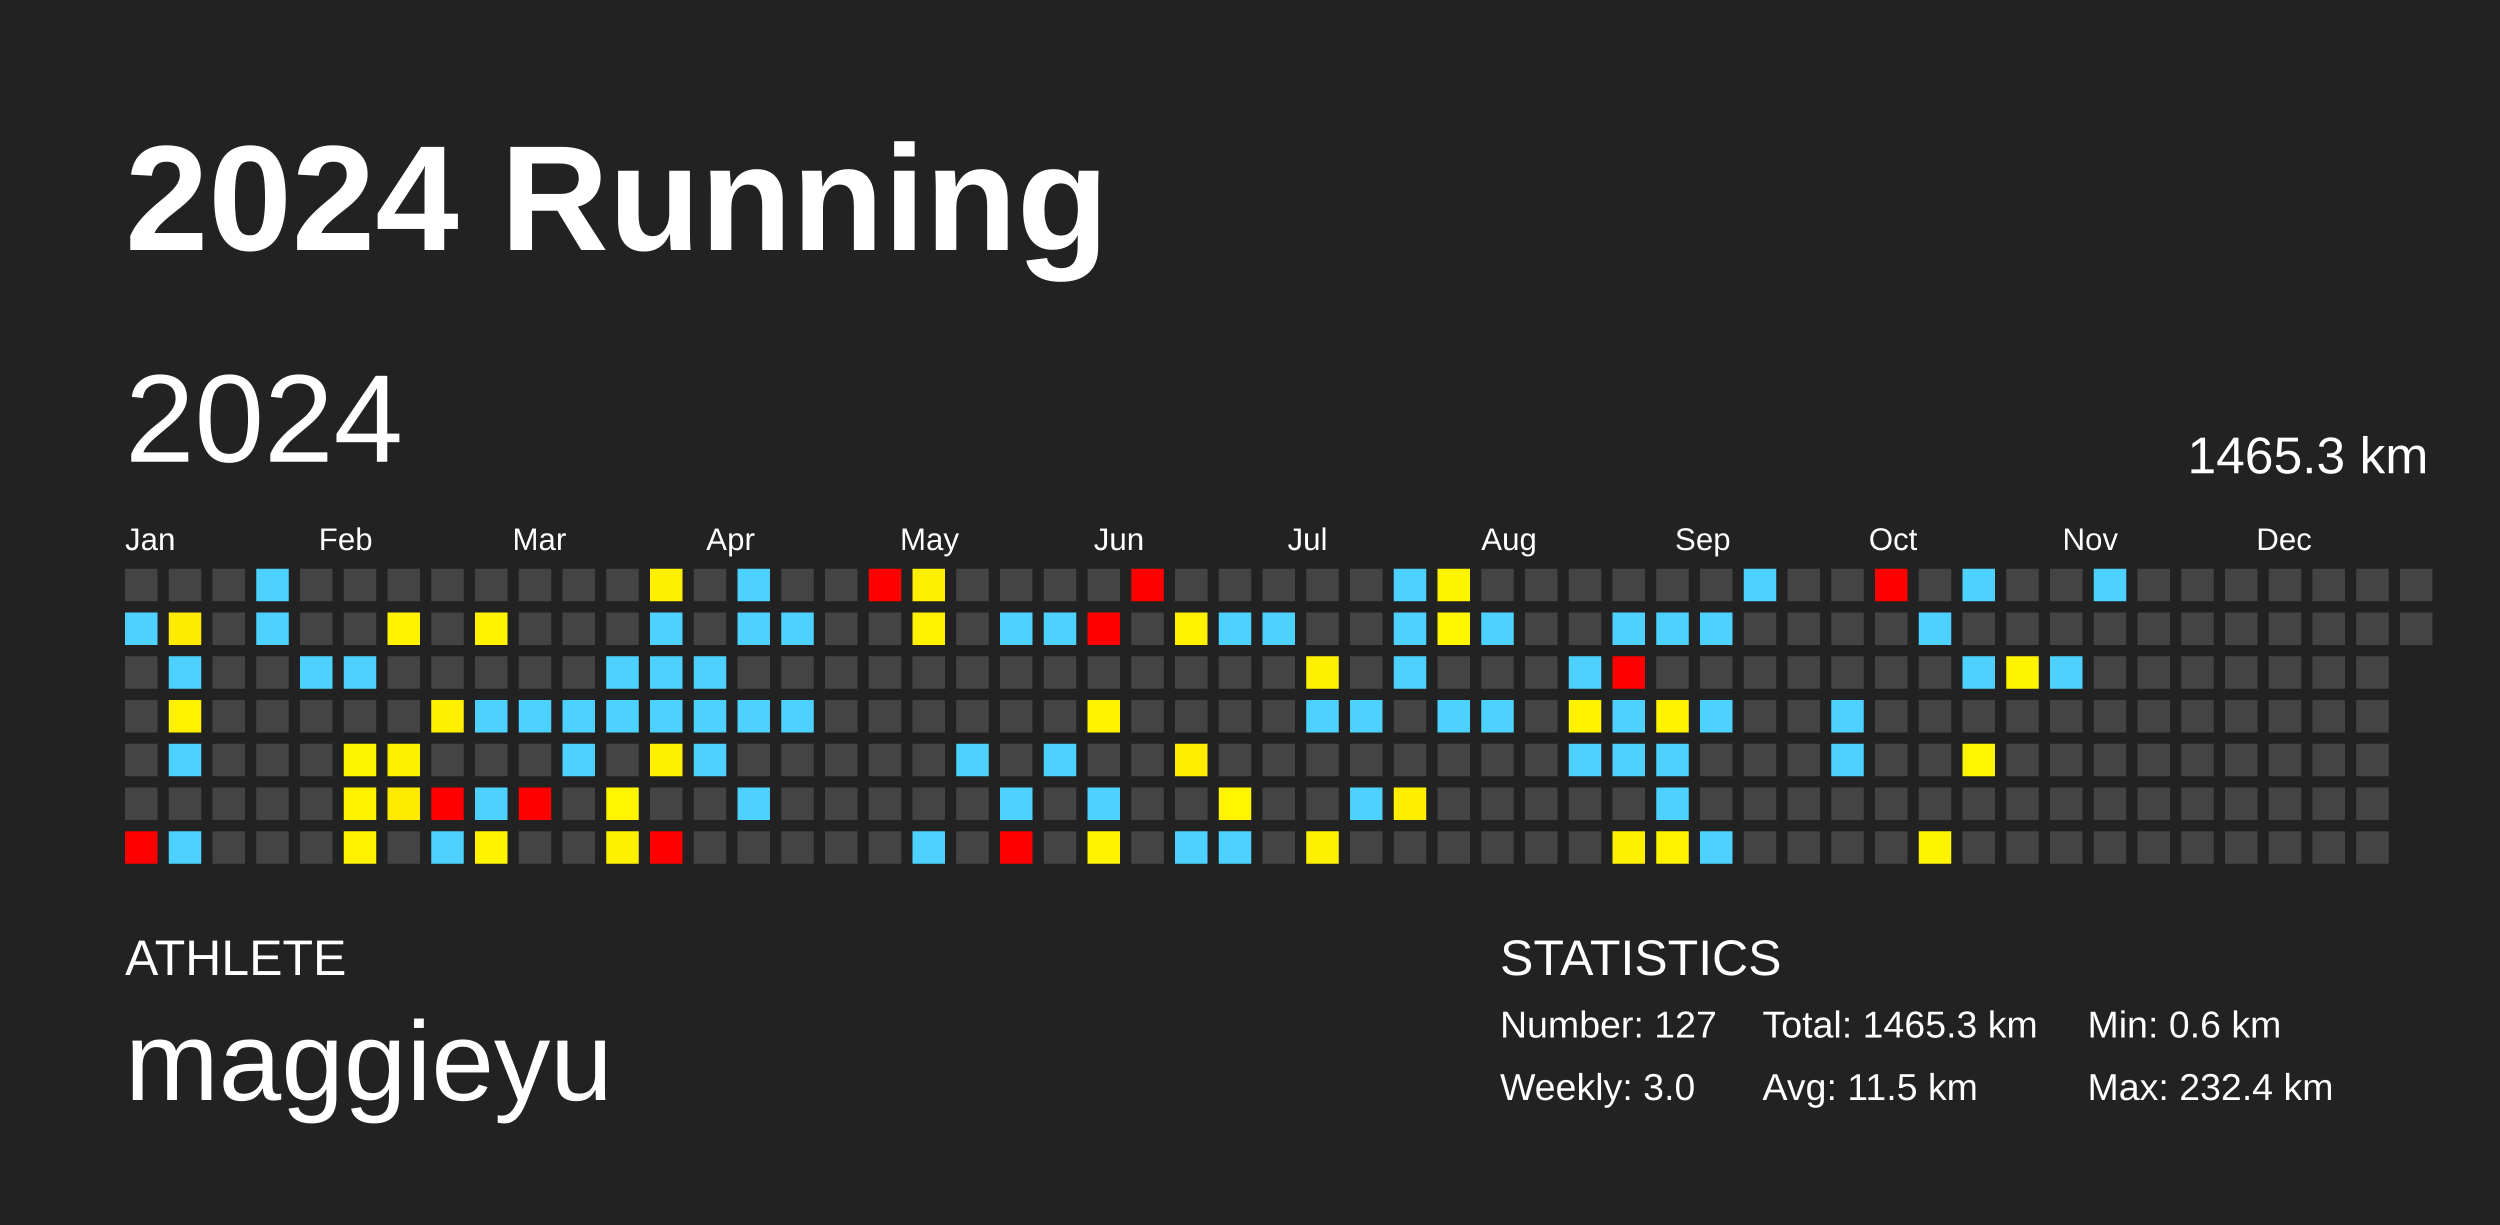
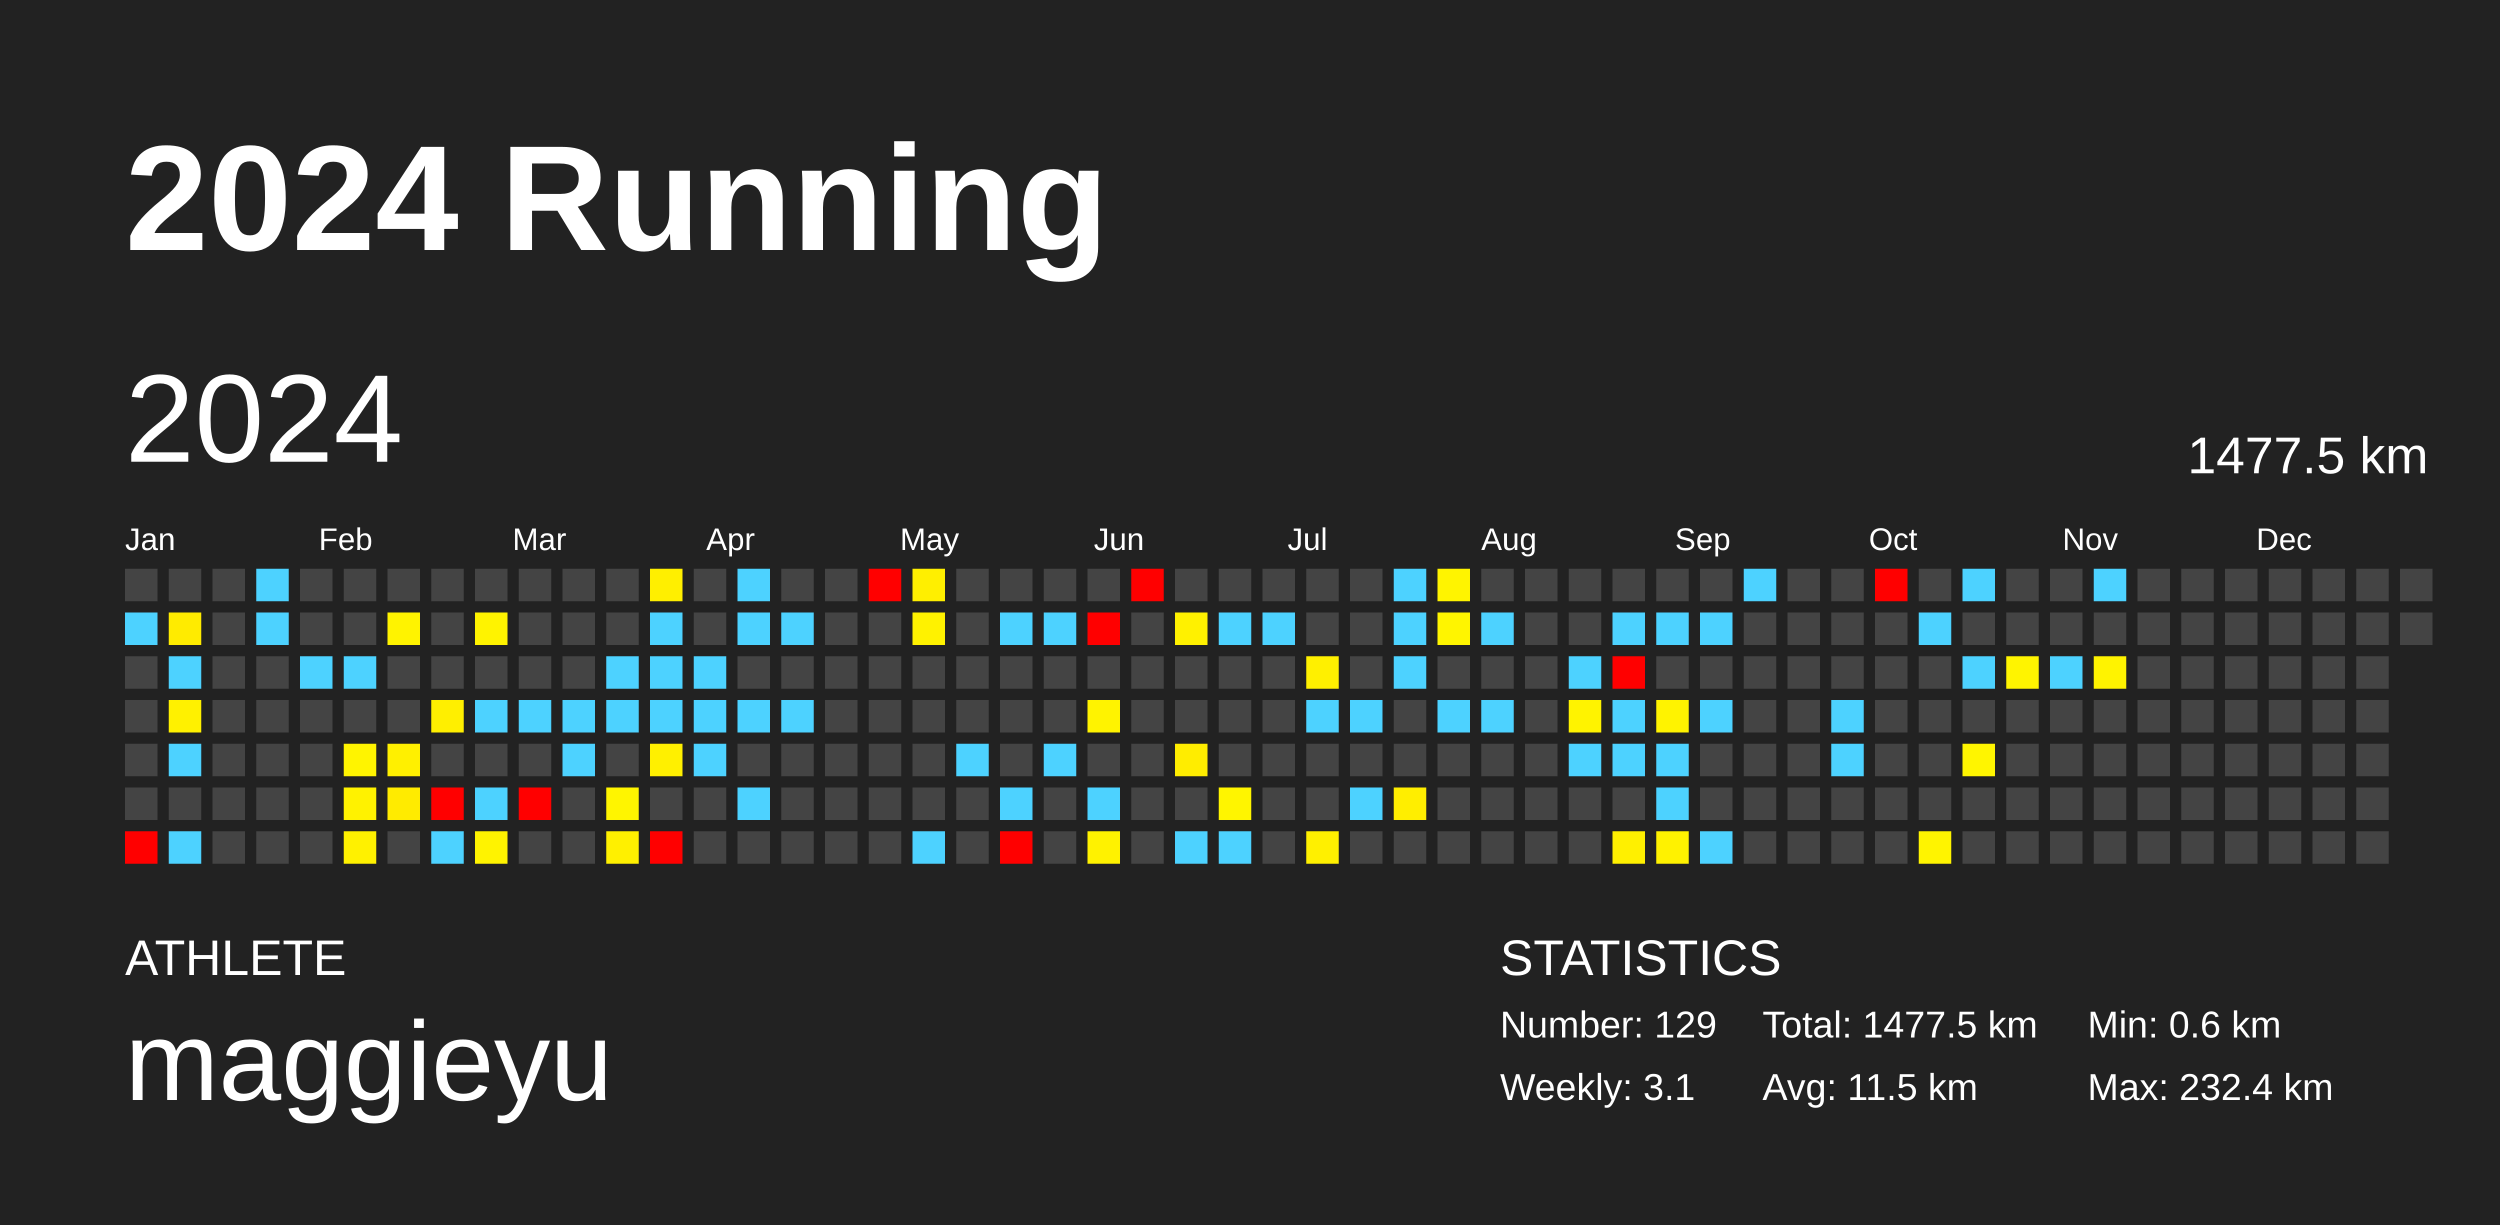
<svg xmlns="http://www.w3.org/2000/svg" baseProfile="full" height="98mm" version="1.1" viewBox="0,0,200,98" width="200mm">
  <defs />
  <rect fill="#222222" height="98" width="200" x="0" y="0" />
  <text fill="#FFFFFF" style="font-size:12px; font-family:Arial; font-weight:bold;" x="10" y="20">2024 Running</text>
  <text fill="#FFFFFF" style="font-size:4px; font-family:Arial" x="10" y="78">ATHLETE</text>
  <text fill="#FFFFFF" style="font-size:9px; font-family:Arial" x="10" y="88">maggieyu</text>
  <text fill="#FFFFFF" style="font-size:4px; font-family:Arial" x="120" y="78">STATISTICS</text>
-   <text fill="#FFFFFF" style="font-size:3px; font-family:Arial" x="120" y="83">Number: 127</text>
-   <text fill="#FFFFFF" style="font-size:3px; font-family:Arial" x="120" y="88">Weekly: 3.0</text>
-   <text fill="#FFFFFF" style="font-size:3px; font-family:Arial" x="141" y="83">Total: 1465.3 km</text>
+   <text fill="#FFFFFF" style="font-size:3px; font-family:Arial" x="120" y="83">Number: 129</text>
+   <text fill="#FFFFFF" style="font-size:3px; font-family:Arial" x="120" y="88">Weekly: 3.1</text>
+   <text fill="#FFFFFF" style="font-size:3px; font-family:Arial" x="141" y="83">Total: 1477.5 km</text>
  <text fill="#FFFFFF" style="font-size:3px; font-family:Arial" x="141" y="88">Avg: 11.5 km</text>
  <text fill="#FFFFFF" style="font-size:3px; font-family:Arial" x="167" y="83">Min: 0.6 km</text>
  <text fill="#FFFFFF" style="font-size:3px; font-family:Arial" x="167" y="88">Max: 232.4 km</text>
  <text dominant-baseline="hanging" fill="#FFFFFF" style="font-size:10.0px; font-family:Arial;" x="10" y="30">2024</text>
-   <text dominant-baseline="hanging" fill="#FFFFFF" style="font-size:4.125px; font-family:Arial;" x="175" y="35">1465.3 km</text>
+   <text dominant-baseline="hanging" fill="#FFFFFF" style="font-size:4.125px; font-family:Arial;" x="175" y="35">1477.5 km</text>
  <text fill="#FFFFFF" style="font-size:2.5px; font-family:Arial" x="10.0" y="44">Jan</text>
  <text fill="#FFFFFF" style="font-size:2.5px; font-family:Arial" x="25.5" y="44">Feb</text>
  <text fill="#FFFFFF" style="font-size:2.5px; font-family:Arial" x="41.0" y="44">Mar</text>
  <text fill="#FFFFFF" style="font-size:2.5px; font-family:Arial" x="56.5" y="44">Apr</text>
  <text fill="#FFFFFF" style="font-size:2.5px; font-family:Arial" x="72.0" y="44">May</text>
  <text fill="#FFFFFF" style="font-size:2.5px; font-family:Arial" x="87.5" y="44">Jun</text>
  <text fill="#FFFFFF" style="font-size:2.5px; font-family:Arial" x="103.0" y="44">Jul</text>
  <text fill="#FFFFFF" style="font-size:2.5px; font-family:Arial" x="118.5" y="44">Aug</text>
  <text fill="#FFFFFF" style="font-size:2.5px; font-family:Arial" x="134.0" y="44">Sep</text>
  <text fill="#FFFFFF" style="font-size:2.5px; font-family:Arial" x="149.5" y="44">Oct</text>
  <text fill="#FFFFFF" style="font-size:2.5px; font-family:Arial" x="165.0" y="44">Nov</text>
  <text fill="#FFFFFF" style="font-size:2.5px; font-family:Arial" x="180.5" y="44">Dec</text>
  <rect fill="#444444" height="2.6" width="2.6" x="10.0" y="45.5" />
  <rect fill="#4dd2ff" height="2.6" width="2.6" x="10.0" y="49.0" />
  <rect fill="#444444" height="2.6" width="2.6" x="10.0" y="52.5" />
  <rect fill="#444444" height="2.6" width="2.6" x="10.0" y="56.0" />
  <rect fill="#444444" height="2.6" width="2.6" x="10.0" y="59.5" />
  <rect fill="#444444" height="2.6" width="2.6" x="10.0" y="63.0" />
  <rect fill="red" height="2.6" width="2.6" x="10.0" y="66.5" />
  <rect fill="#444444" height="2.6" width="2.6" x="13.5" y="45.5" />
  <rect fill="#ffeb00" height="2.6" width="2.6" x="13.5" y="49.0" />
  <rect fill="#4dd2ff" height="2.6" width="2.6" x="13.5" y="52.5" />
  <rect fill="#fff100" height="2.6" width="2.6" x="13.5" y="56.0" />
  <rect fill="#4dd2ff" height="2.6" width="2.6" x="13.5" y="59.5" />
  <rect fill="#444444" height="2.6" width="2.6" x="13.5" y="63.0" />
  <rect fill="#4dd2ff" height="2.6" width="2.6" x="13.5" y="66.5" />
  <rect fill="#444444" height="2.6" width="2.6" x="17.0" y="45.5" />
  <rect fill="#444444" height="2.6" width="2.6" x="17.0" y="49.0" />
  <rect fill="#444444" height="2.6" width="2.6" x="17.0" y="52.5" />
  <rect fill="#444444" height="2.6" width="2.6" x="17.0" y="56.0" />
  <rect fill="#444444" height="2.6" width="2.6" x="17.0" y="59.5" />
  <rect fill="#444444" height="2.6" width="2.6" x="17.0" y="63.0" />
  <rect fill="#444444" height="2.6" width="2.6" x="17.0" y="66.5" />
  <rect fill="#4dd2ff" height="2.6" width="2.6" x="20.5" y="45.5" />
  <rect fill="#4dd2ff" height="2.6" width="2.6" x="20.5" y="49.0" />
  <rect fill="#444444" height="2.6" width="2.6" x="20.5" y="52.5" />
  <rect fill="#444444" height="2.6" width="2.6" x="20.5" y="56.0" />
  <rect fill="#444444" height="2.6" width="2.6" x="20.5" y="59.5" />
  <rect fill="#444444" height="2.6" width="2.6" x="20.5" y="63.0" />
  <rect fill="#444444" height="2.6" width="2.6" x="20.5" y="66.5" />
  <rect fill="#444444" height="2.6" width="2.6" x="24.0" y="45.5" />
  <rect fill="#444444" height="2.6" width="2.6" x="24.0" y="49.0" />
  <rect fill="#4dd2ff" height="2.6" width="2.6" x="24.0" y="52.5" />
  <rect fill="#444444" height="2.6" width="2.6" x="24.0" y="56.0" />
  <rect fill="#444444" height="2.6" width="2.6" x="24.0" y="59.5" />
  <rect fill="#444444" height="2.6" width="2.6" x="24.0" y="63.0" />
  <rect fill="#444444" height="2.6" width="2.6" x="24.0" y="66.5" />
  <rect fill="#444444" height="2.6" width="2.6" x="27.5" y="45.5" />
  <rect fill="#444444" height="2.6" width="2.6" x="27.5" y="49.0" />
  <rect fill="#4dd2ff" height="2.6" width="2.6" x="27.5" y="52.5" />
  <rect fill="#444444" height="2.6" width="2.6" x="27.5" y="56.0" />
  <rect fill="#fff400" height="2.6" width="2.6" x="27.5" y="59.5" />
  <rect fill="#fff200" height="2.6" width="2.6" x="27.5" y="63.0" />
  <rect fill="#fff100" height="2.6" width="2.6" x="27.5" y="66.5" />
  <rect fill="#444444" height="2.6" width="2.6" x="31.0" y="45.5" />
  <rect fill="#fff300" height="2.6" width="2.6" x="31.0" y="49.0" />
  <rect fill="#444444" height="2.6" width="2.6" x="31.0" y="52.5" />
  <rect fill="#444444" height="2.6" width="2.6" x="31.0" y="56.0" />
  <rect fill="#fff000" height="2.6" width="2.6" x="31.0" y="59.5" />
  <rect fill="#ffeb00" height="2.6" width="2.6" x="31.0" y="63.0" />
  <rect fill="#444444" height="2.6" width="2.6" x="31.0" y="66.5" />
  <rect fill="#444444" height="2.6" width="2.6" x="34.5" y="45.5" />
  <rect fill="#444444" height="2.6" width="2.6" x="34.5" y="49.0" />
  <rect fill="#444444" height="2.6" width="2.6" x="34.5" y="52.5" />
  <rect fill="#ffef00" height="2.6" width="2.6" x="34.5" y="56.0" />
  <rect fill="#444444" height="2.6" width="2.6" x="34.5" y="59.5" />
  <rect fill="red" height="2.6" width="2.6" x="34.5" y="63.0" />
  <rect fill="#4dd2ff" height="2.6" width="2.6" x="34.5" y="66.5" />
  <rect fill="#444444" height="2.6" width="2.6" x="38.0" y="45.5" />
  <rect fill="#fff300" height="2.6" width="2.6" x="38.0" y="49.0" />
  <rect fill="#444444" height="2.6" width="2.6" x="38.0" y="52.5" />
  <rect fill="#4dd2ff" height="2.6" width="2.6" x="38.0" y="56.0" />
  <rect fill="#444444" height="2.6" width="2.6" x="38.0" y="59.5" />
  <rect fill="#4dd2ff" height="2.6" width="2.6" x="38.0" y="63.0" />
  <rect fill="#fff300" height="2.6" width="2.6" x="38.0" y="66.5" />
  <rect fill="#444444" height="2.6" width="2.6" x="41.5" y="45.5" />
  <rect fill="#444444" height="2.6" width="2.6" x="41.5" y="49.0" />
  <rect fill="#444444" height="2.6" width="2.6" x="41.5" y="52.5" />
  <rect fill="#4dd2ff" height="2.6" width="2.6" x="41.5" y="56.0" />
  <rect fill="#444444" height="2.6" width="2.6" x="41.5" y="59.5" />
  <rect fill="red" height="2.6" width="2.6" x="41.5" y="63.0" />
  <rect fill="#444444" height="2.6" width="2.6" x="41.5" y="66.5" />
  <rect fill="#444444" height="2.6" width="2.6" x="45.0" y="45.5" />
  <rect fill="#444444" height="2.6" width="2.6" x="45.0" y="49.0" />
  <rect fill="#444444" height="2.6" width="2.6" x="45.0" y="52.5" />
  <rect fill="#4dd2ff" height="2.6" width="2.6" x="45.0" y="56.0" />
  <rect fill="#4dd2ff" height="2.6" width="2.6" x="45.0" y="59.5" />
  <rect fill="#444444" height="2.6" width="2.6" x="45.0" y="63.0" />
  <rect fill="#444444" height="2.6" width="2.6" x="45.0" y="66.5" />
  <rect fill="#444444" height="2.6" width="2.6" x="48.5" y="45.5" />
  <rect fill="#444444" height="2.6" width="2.6" x="48.5" y="49.0" />
  <rect fill="#4dd2ff" height="2.6" width="2.6" x="48.5" y="52.5" />
  <rect fill="#4dd2ff" height="2.6" width="2.6" x="48.5" y="56.0" />
  <rect fill="#444444" height="2.6" width="2.6" x="48.5" y="59.5" />
  <rect fill="#fff500" height="2.6" width="2.6" x="48.5" y="63.0" />
  <rect fill="#fff000" height="2.6" width="2.6" x="48.5" y="66.5" />
  <rect fill="#ffef00" height="2.6" width="2.6" x="52.0" y="45.5" />
  <rect fill="#4dd2ff" height="2.6" width="2.6" x="52.0" y="49.0" />
  <rect fill="#4dd2ff" height="2.6" width="2.6" x="52.0" y="52.5" />
  <rect fill="#4dd2ff" height="2.6" width="2.6" x="52.0" y="56.0" />
  <rect fill="#fff000" height="2.6" width="2.6" x="52.0" y="59.5" />
  <rect fill="#444444" height="2.6" width="2.6" x="52.0" y="63.0" />
  <rect fill="red" height="2.6" width="2.6" x="52.0" y="66.5" />
  <rect fill="#444444" height="2.6" width="2.6" x="55.5" y="45.5" />
  <rect fill="#444444" height="2.6" width="2.6" x="55.5" y="49.0" />
  <rect fill="#4dd2ff" height="2.6" width="2.6" x="55.5" y="52.5" />
  <rect fill="#4dd2ff" height="2.6" width="2.6" x="55.5" y="56.0" />
  <rect fill="#4dd2ff" height="2.6" width="2.6" x="55.5" y="59.5" />
  <rect fill="#444444" height="2.6" width="2.6" x="55.5" y="63.0" />
  <rect fill="#444444" height="2.6" width="2.6" x="55.5" y="66.5" />
  <rect fill="#4dd2ff" height="2.6" width="2.6" x="59.0" y="45.5" />
  <rect fill="#4dd2ff" height="2.6" width="2.6" x="59.0" y="49.0" />
  <rect fill="#444444" height="2.6" width="2.6" x="59.0" y="52.5" />
  <rect fill="#4dd2ff" height="2.6" width="2.6" x="59.0" y="56.0" />
  <rect fill="#444444" height="2.6" width="2.6" x="59.0" y="59.5" />
  <rect fill="#4dd2ff" height="2.6" width="2.6" x="59.0" y="63.0" />
  <rect fill="#444444" height="2.6" width="2.6" x="59.0" y="66.5" />
  <rect fill="#444444" height="2.6" width="2.6" x="62.5" y="45.5" />
  <rect fill="#4dd2ff" height="2.6" width="2.6" x="62.5" y="49.0" />
  <rect fill="#444444" height="2.6" width="2.6" x="62.5" y="52.5" />
  <rect fill="#4dd2ff" height="2.6" width="2.6" x="62.5" y="56.0" />
  <rect fill="#444444" height="2.6" width="2.6" x="62.5" y="59.5" />
  <rect fill="#444444" height="2.6" width="2.6" x="62.5" y="63.0" />
  <rect fill="#444444" height="2.6" width="2.6" x="62.5" y="66.5" />
  <rect fill="#444444" height="2.6" width="2.6" x="66.0" y="45.5" />
  <rect fill="#444444" height="2.6" width="2.6" x="66.0" y="49.0" />
  <rect fill="#444444" height="2.6" width="2.6" x="66.0" y="52.5" />
  <rect fill="#444444" height="2.6" width="2.6" x="66.0" y="56.0" />
  <rect fill="#444444" height="2.6" width="2.6" x="66.0" y="59.5" />
  <rect fill="#444444" height="2.6" width="2.6" x="66.0" y="63.0" />
  <rect fill="#444444" height="2.6" width="2.6" x="66.0" y="66.5" />
  <rect fill="red" height="2.6" width="2.6" x="69.5" y="45.5" />
  <rect fill="#444444" height="2.6" width="2.6" x="69.5" y="49.0" />
  <rect fill="#444444" height="2.6" width="2.6" x="69.5" y="52.5" />
  <rect fill="#444444" height="2.6" width="2.6" x="69.5" y="56.0" />
  <rect fill="#444444" height="2.6" width="2.6" x="69.5" y="59.5" />
  <rect fill="#444444" height="2.6" width="2.6" x="69.5" y="63.0" />
  <rect fill="#444444" height="2.6" width="2.6" x="69.5" y="66.5" />
  <rect fill="#ffef00" height="2.6" width="2.6" x="73.0" y="45.5" />
  <rect fill="#fff200" height="2.6" width="2.6" x="73.0" y="49.0" />
  <rect fill="#444444" height="2.6" width="2.6" x="73.0" y="52.5" />
  <rect fill="#444444" height="2.6" width="2.6" x="73.0" y="56.0" />
  <rect fill="#444444" height="2.6" width="2.6" x="73.0" y="59.5" />
  <rect fill="#444444" height="2.6" width="2.6" x="73.0" y="63.0" />
  <rect fill="#4dd2ff" height="2.6" width="2.6" x="73.0" y="66.5" />
  <rect fill="#444444" height="2.6" width="2.6" x="76.5" y="45.5" />
  <rect fill="#444444" height="2.6" width="2.6" x="76.5" y="49.0" />
  <rect fill="#444444" height="2.6" width="2.6" x="76.5" y="52.5" />
  <rect fill="#444444" height="2.6" width="2.6" x="76.5" y="56.0" />
  <rect fill="#4dd2ff" height="2.6" width="2.6" x="76.5" y="59.5" />
  <rect fill="#444444" height="2.6" width="2.6" x="76.5" y="63.0" />
  <rect fill="#444444" height="2.6" width="2.6" x="76.5" y="66.5" />
  <rect fill="#444444" height="2.6" width="2.6" x="80.0" y="45.5" />
  <rect fill="#4dd2ff" height="2.6" width="2.6" x="80.0" y="49.0" />
  <rect fill="#444444" height="2.6" width="2.6" x="80.0" y="52.5" />
  <rect fill="#444444" height="2.6" width="2.6" x="80.0" y="56.0" />
  <rect fill="#444444" height="2.6" width="2.6" x="80.0" y="59.5" />
  <rect fill="#4dd2ff" height="2.6" width="2.6" x="80.0" y="63.0" />
  <rect fill="red" height="2.6" width="2.6" x="80.0" y="66.5" />
  <rect fill="#444444" height="2.6" width="2.6" x="83.5" y="45.5" />
  <rect fill="#4dd2ff" height="2.6" width="2.6" x="83.5" y="49.0" />
  <rect fill="#444444" height="2.6" width="2.6" x="83.5" y="52.5" />
  <rect fill="#444444" height="2.6" width="2.6" x="83.5" y="56.0" />
  <rect fill="#4dd2ff" height="2.6" width="2.6" x="83.5" y="59.5" />
  <rect fill="#444444" height="2.6" width="2.6" x="83.5" y="63.0" />
  <rect fill="#444444" height="2.6" width="2.6" x="83.5" y="66.5" />
  <rect fill="#444444" height="2.6" width="2.6" x="87.0" y="45.5" />
  <rect fill="red" height="2.6" width="2.6" x="87.0" y="49.0" />
  <rect fill="#444444" height="2.6" width="2.6" x="87.0" y="52.5" />
  <rect fill="#fff300" height="2.6" width="2.6" x="87.0" y="56.0" />
  <rect fill="#444444" height="2.6" width="2.6" x="87.0" y="59.5" />
  <rect fill="#4dd2ff" height="2.6" width="2.6" x="87.0" y="63.0" />
  <rect fill="#fff200" height="2.6" width="2.6" x="87.0" y="66.5" />
  <rect fill="red" height="2.6" width="2.6" x="90.5" y="45.5" />
  <rect fill="#444444" height="2.6" width="2.6" x="90.5" y="49.0" />
  <rect fill="#444444" height="2.6" width="2.6" x="90.5" y="52.5" />
  <rect fill="#444444" height="2.6" width="2.6" x="90.5" y="56.0" />
  <rect fill="#444444" height="2.6" width="2.6" x="90.5" y="59.5" />
  <rect fill="#444444" height="2.6" width="2.6" x="90.5" y="63.0" />
  <rect fill="#444444" height="2.6" width="2.6" x="90.5" y="66.5" />
  <rect fill="#444444" height="2.6" width="2.6" x="94.0" y="45.5" />
  <rect fill="#fff100" height="2.6" width="2.6" x="94.0" y="49.0" />
  <rect fill="#444444" height="2.6" width="2.6" x="94.0" y="52.5" />
  <rect fill="#444444" height="2.6" width="2.6" x="94.0" y="56.0" />
  <rect fill="#ffed00" height="2.6" width="2.6" x="94.0" y="59.5" />
  <rect fill="#444444" height="2.6" width="2.6" x="94.0" y="63.0" />
  <rect fill="#4dd2ff" height="2.6" width="2.6" x="94.0" y="66.5" />
  <rect fill="#444444" height="2.6" width="2.6" x="97.5" y="45.5" />
  <rect fill="#4dd2ff" height="2.6" width="2.6" x="97.5" y="49.0" />
  <rect fill="#444444" height="2.6" width="2.6" x="97.5" y="52.5" />
  <rect fill="#444444" height="2.6" width="2.6" x="97.5" y="56.0" />
  <rect fill="#444444" height="2.6" width="2.6" x="97.5" y="59.5" />
  <rect fill="#fff500" height="2.6" width="2.6" x="97.5" y="63.0" />
  <rect fill="#4dd2ff" height="2.6" width="2.6" x="97.5" y="66.5" />
  <rect fill="#444444" height="2.6" width="2.6" x="101.0" y="45.5" />
  <rect fill="#4dd2ff" height="2.6" width="2.6" x="101.0" y="49.0" />
  <rect fill="#444444" height="2.6" width="2.6" x="101.0" y="52.5" />
  <rect fill="#444444" height="2.6" width="2.6" x="101.0" y="56.0" />
  <rect fill="#444444" height="2.6" width="2.6" x="101.0" y="59.5" />
  <rect fill="#444444" height="2.6" width="2.6" x="101.0" y="63.0" />
  <rect fill="#444444" height="2.6" width="2.6" x="101.0" y="66.5" />
  <rect fill="#444444" height="2.6" width="2.6" x="104.5" y="45.5" />
  <rect fill="#444444" height="2.6" width="2.6" x="104.5" y="49.0" />
  <rect fill="#fff000" height="2.6" width="2.6" x="104.5" y="52.5" />
  <rect fill="#4dd2ff" height="2.6" width="2.6" x="104.5" y="56.0" />
  <rect fill="#444444" height="2.6" width="2.6" x="104.5" y="59.5" />
  <rect fill="#444444" height="2.6" width="2.6" x="104.5" y="63.0" />
  <rect fill="#fff000" height="2.6" width="2.6" x="104.5" y="66.5" />
  <rect fill="#444444" height="2.6" width="2.6" x="108.0" y="45.5" />
  <rect fill="#444444" height="2.6" width="2.6" x="108.0" y="49.0" />
  <rect fill="#444444" height="2.6" width="2.6" x="108.0" y="52.5" />
  <rect fill="#4dd2ff" height="2.6" width="2.6" x="108.0" y="56.0" />
  <rect fill="#444444" height="2.6" width="2.6" x="108.0" y="59.5" />
  <rect fill="#4dd2ff" height="2.6" width="2.6" x="108.0" y="63.0" />
  <rect fill="#444444" height="2.6" width="2.6" x="108.0" y="66.5" />
  <rect fill="#4dd2ff" height="2.6" width="2.6" x="111.5" y="45.5" />
  <rect fill="#4dd2ff" height="2.6" width="2.6" x="111.5" y="49.0" />
  <rect fill="#4dd2ff" height="2.6" width="2.6" x="111.5" y="52.5" />
  <rect fill="#444444" height="2.6" width="2.6" x="111.5" y="56.0" />
  <rect fill="#444444" height="2.6" width="2.6" x="111.5" y="59.5" />
  <rect fill="#ffee00" height="2.6" width="2.6" x="111.5" y="63.0" />
  <rect fill="#444444" height="2.6" width="2.6" x="111.5" y="66.5" />
  <rect fill="#fff400" height="2.6" width="2.6" x="115.0" y="45.5" />
  <rect fill="#fff500" height="2.6" width="2.6" x="115.0" y="49.0" />
  <rect fill="#444444" height="2.6" width="2.6" x="115.0" y="52.5" />
  <rect fill="#4dd2ff" height="2.6" width="2.6" x="115.0" y="56.0" />
  <rect fill="#444444" height="2.6" width="2.6" x="115.0" y="59.5" />
  <rect fill="#444444" height="2.6" width="2.6" x="115.0" y="63.0" />
  <rect fill="#444444" height="2.6" width="2.6" x="115.0" y="66.5" />
  <rect fill="#444444" height="2.6" width="2.6" x="118.5" y="45.5" />
  <rect fill="#4dd2ff" height="2.6" width="2.6" x="118.5" y="49.0" />
  <rect fill="#444444" height="2.6" width="2.6" x="118.5" y="52.5" />
  <rect fill="#4dd2ff" height="2.6" width="2.6" x="118.5" y="56.0" />
  <rect fill="#444444" height="2.6" width="2.6" x="118.5" y="59.5" />
  <rect fill="#444444" height="2.6" width="2.6" x="118.5" y="63.0" />
  <rect fill="#444444" height="2.6" width="2.6" x="118.5" y="66.5" />
  <rect fill="#444444" height="2.6" width="2.6" x="122.0" y="45.5" />
  <rect fill="#444444" height="2.6" width="2.6" x="122.0" y="49.0" />
  <rect fill="#444444" height="2.6" width="2.6" x="122.0" y="52.5" />
  <rect fill="#444444" height="2.6" width="2.6" x="122.0" y="56.0" />
  <rect fill="#444444" height="2.6" width="2.6" x="122.0" y="59.5" />
  <rect fill="#444444" height="2.6" width="2.6" x="122.0" y="63.0" />
  <rect fill="#444444" height="2.6" width="2.6" x="122.0" y="66.5" />
  <rect fill="#444444" height="2.6" width="2.6" x="125.5" y="45.5" />
  <rect fill="#444444" height="2.6" width="2.6" x="125.5" y="49.0" />
  <rect fill="#4dd2ff" height="2.6" width="2.6" x="125.5" y="52.5" />
  <rect fill="#fff300" height="2.6" width="2.6" x="125.5" y="56.0" />
  <rect fill="#4dd2ff" height="2.6" width="2.6" x="125.5" y="59.5" />
  <rect fill="#444444" height="2.6" width="2.6" x="125.5" y="63.0" />
  <rect fill="#444444" height="2.6" width="2.6" x="125.5" y="66.5" />
  <rect fill="#444444" height="2.6" width="2.6" x="129.0" y="45.5" />
  <rect fill="#4dd2ff" height="2.6" width="2.6" x="129.0" y="49.0" />
  <rect fill="red" height="2.6" width="2.6" x="129.0" y="52.5" />
  <rect fill="#4dd2ff" height="2.6" width="2.6" x="129.0" y="56.0" />
  <rect fill="#4dd2ff" height="2.6" width="2.6" x="129.0" y="59.5" />
  <rect fill="#444444" height="2.6" width="2.6" x="129.0" y="63.0" />
  <rect fill="#fff000" height="2.6" width="2.6" x="129.0" y="66.5" />
  <rect fill="#444444" height="2.6" width="2.6" x="132.5" y="45.5" />
  <rect fill="#4dd2ff" height="2.6" width="2.6" x="132.5" y="49.0" />
  <rect fill="#444444" height="2.6" width="2.6" x="132.5" y="52.5" />
  <rect fill="#fff300" height="2.6" width="2.6" x="132.5" y="56.0" />
  <rect fill="#4dd2ff" height="2.6" width="2.6" x="132.5" y="59.5" />
  <rect fill="#4dd2ff" height="2.6" width="2.6" x="132.5" y="63.0" />
  <rect fill="#fff200" height="2.6" width="2.6" x="132.5" y="66.5" />
  <rect fill="#444444" height="2.6" width="2.6" x="136.0" y="45.5" />
  <rect fill="#4dd2ff" height="2.6" width="2.6" x="136.0" y="49.0" />
  <rect fill="#444444" height="2.6" width="2.6" x="136.0" y="52.5" />
  <rect fill="#4dd2ff" height="2.6" width="2.6" x="136.0" y="56.0" />
  <rect fill="#444444" height="2.6" width="2.6" x="136.0" y="59.5" />
  <rect fill="#444444" height="2.6" width="2.6" x="136.0" y="63.0" />
  <rect fill="#4dd2ff" height="2.6" width="2.6" x="136.0" y="66.5" />
  <rect fill="#4dd2ff" height="2.6" width="2.6" x="139.5" y="45.5" />
  <rect fill="#444444" height="2.6" width="2.6" x="139.5" y="49.0" />
  <rect fill="#444444" height="2.6" width="2.6" x="139.5" y="52.5" />
  <rect fill="#444444" height="2.6" width="2.6" x="139.5" y="56.0" />
  <rect fill="#444444" height="2.6" width="2.6" x="139.5" y="59.5" />
  <rect fill="#444444" height="2.6" width="2.6" x="139.5" y="63.0" />
  <rect fill="#444444" height="2.6" width="2.6" x="139.5" y="66.5" />
  <rect fill="#444444" height="2.6" width="2.6" x="143.0" y="45.5" />
  <rect fill="#444444" height="2.6" width="2.6" x="143.0" y="49.0" />
  <rect fill="#444444" height="2.6" width="2.6" x="143.0" y="52.5" />
  <rect fill="#444444" height="2.6" width="2.6" x="143.0" y="56.0" />
  <rect fill="#444444" height="2.6" width="2.6" x="143.0" y="59.5" />
  <rect fill="#444444" height="2.6" width="2.6" x="143.0" y="63.0" />
  <rect fill="#444444" height="2.6" width="2.6" x="143.0" y="66.5" />
  <rect fill="#444444" height="2.6" width="2.6" x="146.5" y="45.5" />
  <rect fill="#444444" height="2.6" width="2.6" x="146.5" y="49.0" />
  <rect fill="#444444" height="2.6" width="2.6" x="146.5" y="52.5" />
  <rect fill="#4dd2ff" height="2.6" width="2.6" x="146.5" y="56.0" />
  <rect fill="#4dd2ff" height="2.6" width="2.6" x="146.5" y="59.5" />
  <rect fill="#444444" height="2.6" width="2.6" x="146.5" y="63.0" />
  <rect fill="#444444" height="2.6" width="2.6" x="146.5" y="66.5" />
  <rect fill="red" height="2.6" width="2.6" x="150.0" y="45.5" />
  <rect fill="#444444" height="2.6" width="2.6" x="150.0" y="49.0" />
  <rect fill="#444444" height="2.6" width="2.6" x="150.0" y="52.5" />
  <rect fill="#444444" height="2.6" width="2.6" x="150.0" y="56.0" />
  <rect fill="#444444" height="2.6" width="2.6" x="150.0" y="59.5" />
  <rect fill="#444444" height="2.6" width="2.6" x="150.0" y="63.0" />
  <rect fill="#444444" height="2.6" width="2.6" x="150.0" y="66.5" />
  <rect fill="#444444" height="2.6" width="2.6" x="153.5" y="45.5" />
  <rect fill="#4dd2ff" height="2.6" width="2.6" x="153.5" y="49.0" />
  <rect fill="#444444" height="2.6" width="2.6" x="153.5" y="52.5" />
  <rect fill="#444444" height="2.6" width="2.6" x="153.5" y="56.0" />
  <rect fill="#444444" height="2.6" width="2.6" x="153.5" y="59.5" />
  <rect fill="#444444" height="2.6" width="2.6" x="153.5" y="63.0" />
  <rect fill="#fff400" height="2.6" width="2.6" x="153.5" y="66.5" />
  <rect fill="#4dd2ff" height="2.6" width="2.6" x="157.0" y="45.5" />
  <rect fill="#444444" height="2.6" width="2.6" x="157.0" y="49.0" />
  <rect fill="#4dd2ff" height="2.6" width="2.6" x="157.0" y="52.5" />
  <rect fill="#444444" height="2.6" width="2.6" x="157.0" y="56.0" />
  <rect fill="#fff500" height="2.6" width="2.6" x="157.0" y="59.5" />
  <rect fill="#444444" height="2.6" width="2.6" x="157.0" y="63.0" />
  <rect fill="#444444" height="2.6" width="2.6" x="157.0" y="66.5" />
  <rect fill="#444444" height="2.6" width="2.6" x="160.5" y="45.5" />
  <rect fill="#444444" height="2.6" width="2.6" x="160.5" y="49.0" />
  <rect fill="#fff400" height="2.6" width="2.6" x="160.5" y="52.5" />
  <rect fill="#444444" height="2.6" width="2.6" x="160.5" y="56.0" />
  <rect fill="#444444" height="2.6" width="2.6" x="160.5" y="59.5" />
  <rect fill="#444444" height="2.6" width="2.6" x="160.5" y="63.0" />
  <rect fill="#444444" height="2.6" width="2.6" x="160.5" y="66.5" />
  <rect fill="#444444" height="2.6" width="2.6" x="164.0" y="45.5" />
  <rect fill="#444444" height="2.6" width="2.6" x="164.0" y="49.0" />
  <rect fill="#4dd2ff" height="2.6" width="2.6" x="164.0" y="52.5" />
  <rect fill="#444444" height="2.6" width="2.6" x="164.0" y="56.0" />
  <rect fill="#444444" height="2.6" width="2.6" x="164.0" y="59.5" />
  <rect fill="#444444" height="2.6" width="2.6" x="164.0" y="63.0" />
  <rect fill="#444444" height="2.6" width="2.6" x="164.0" y="66.5" />
  <rect fill="#4dd2ff" height="2.6" width="2.6" x="167.5" y="45.5" />
  <rect fill="#444444" height="2.6" width="2.6" x="167.5" y="49.0" />
-   <rect fill="#444444" height="2.6" width="2.6" x="167.5" y="52.5" />
+   <rect fill="#fff300" height="2.6" width="2.6" x="167.5" y="52.5" />
  <rect fill="#444444" height="2.6" width="2.6" x="167.5" y="56.0" />
  <rect fill="#444444" height="2.6" width="2.6" x="167.5" y="59.5" />
  <rect fill="#444444" height="2.6" width="2.6" x="167.5" y="63.0" />
  <rect fill="#444444" height="2.6" width="2.6" x="167.5" y="66.5" />
  <rect fill="#444444" height="2.6" width="2.6" x="171.0" y="45.5" />
  <rect fill="#444444" height="2.6" width="2.6" x="171.0" y="49.0" />
  <rect fill="#444444" height="2.6" width="2.6" x="171.0" y="52.5" />
  <rect fill="#444444" height="2.6" width="2.6" x="171.0" y="56.0" />
  <rect fill="#444444" height="2.6" width="2.6" x="171.0" y="59.5" />
  <rect fill="#444444" height="2.6" width="2.6" x="171.0" y="63.0" />
  <rect fill="#444444" height="2.6" width="2.6" x="171.0" y="66.5" />
  <rect fill="#444444" height="2.6" width="2.6" x="174.5" y="45.5" />
  <rect fill="#444444" height="2.6" width="2.6" x="174.5" y="49.0" />
  <rect fill="#444444" height="2.6" width="2.6" x="174.5" y="52.5" />
  <rect fill="#444444" height="2.6" width="2.6" x="174.5" y="56.0" />
  <rect fill="#444444" height="2.6" width="2.6" x="174.5" y="59.5" />
  <rect fill="#444444" height="2.6" width="2.6" x="174.5" y="63.0" />
  <rect fill="#444444" height="2.6" width="2.6" x="174.5" y="66.5" />
  <rect fill="#444444" height="2.6" width="2.6" x="178.0" y="45.5" />
  <rect fill="#444444" height="2.6" width="2.6" x="178.0" y="49.0" />
  <rect fill="#444444" height="2.6" width="2.6" x="178.0" y="52.5" />
  <rect fill="#444444" height="2.6" width="2.6" x="178.0" y="56.0" />
  <rect fill="#444444" height="2.6" width="2.6" x="178.0" y="59.5" />
  <rect fill="#444444" height="2.6" width="2.6" x="178.0" y="63.0" />
  <rect fill="#444444" height="2.6" width="2.6" x="178.0" y="66.5" />
  <rect fill="#444444" height="2.6" width="2.6" x="181.5" y="45.5" />
  <rect fill="#444444" height="2.6" width="2.6" x="181.5" y="49.0" />
  <rect fill="#444444" height="2.6" width="2.6" x="181.5" y="52.5" />
  <rect fill="#444444" height="2.6" width="2.6" x="181.5" y="56.0" />
  <rect fill="#444444" height="2.6" width="2.6" x="181.5" y="59.5" />
  <rect fill="#444444" height="2.6" width="2.6" x="181.5" y="63.0" />
  <rect fill="#444444" height="2.6" width="2.6" x="181.5" y="66.5" />
  <rect fill="#444444" height="2.6" width="2.6" x="185.0" y="45.5" />
  <rect fill="#444444" height="2.6" width="2.6" x="185.0" y="49.0" />
  <rect fill="#444444" height="2.6" width="2.6" x="185.0" y="52.5" />
  <rect fill="#444444" height="2.6" width="2.6" x="185.0" y="56.0" />
  <rect fill="#444444" height="2.6" width="2.6" x="185.0" y="59.5" />
  <rect fill="#444444" height="2.6" width="2.6" x="185.0" y="63.0" />
  <rect fill="#444444" height="2.6" width="2.6" x="185.0" y="66.5" />
  <rect fill="#444444" height="2.6" width="2.6" x="188.5" y="45.5" />
  <rect fill="#444444" height="2.6" width="2.6" x="188.5" y="49.0" />
  <rect fill="#444444" height="2.6" width="2.6" x="188.5" y="52.5" />
  <rect fill="#444444" height="2.6" width="2.6" x="188.5" y="56.0" />
  <rect fill="#444444" height="2.6" width="2.6" x="188.5" y="59.5" />
  <rect fill="#444444" height="2.6" width="2.6" x="188.5" y="63.0" />
  <rect fill="#444444" height="2.6" width="2.6" x="188.5" y="66.5" />
  <rect fill="#444444" height="2.6" width="2.6" x="192.0" y="45.5" />
  <rect fill="#444444" height="2.6" width="2.6" x="192.0" y="49.0" />
</svg>
